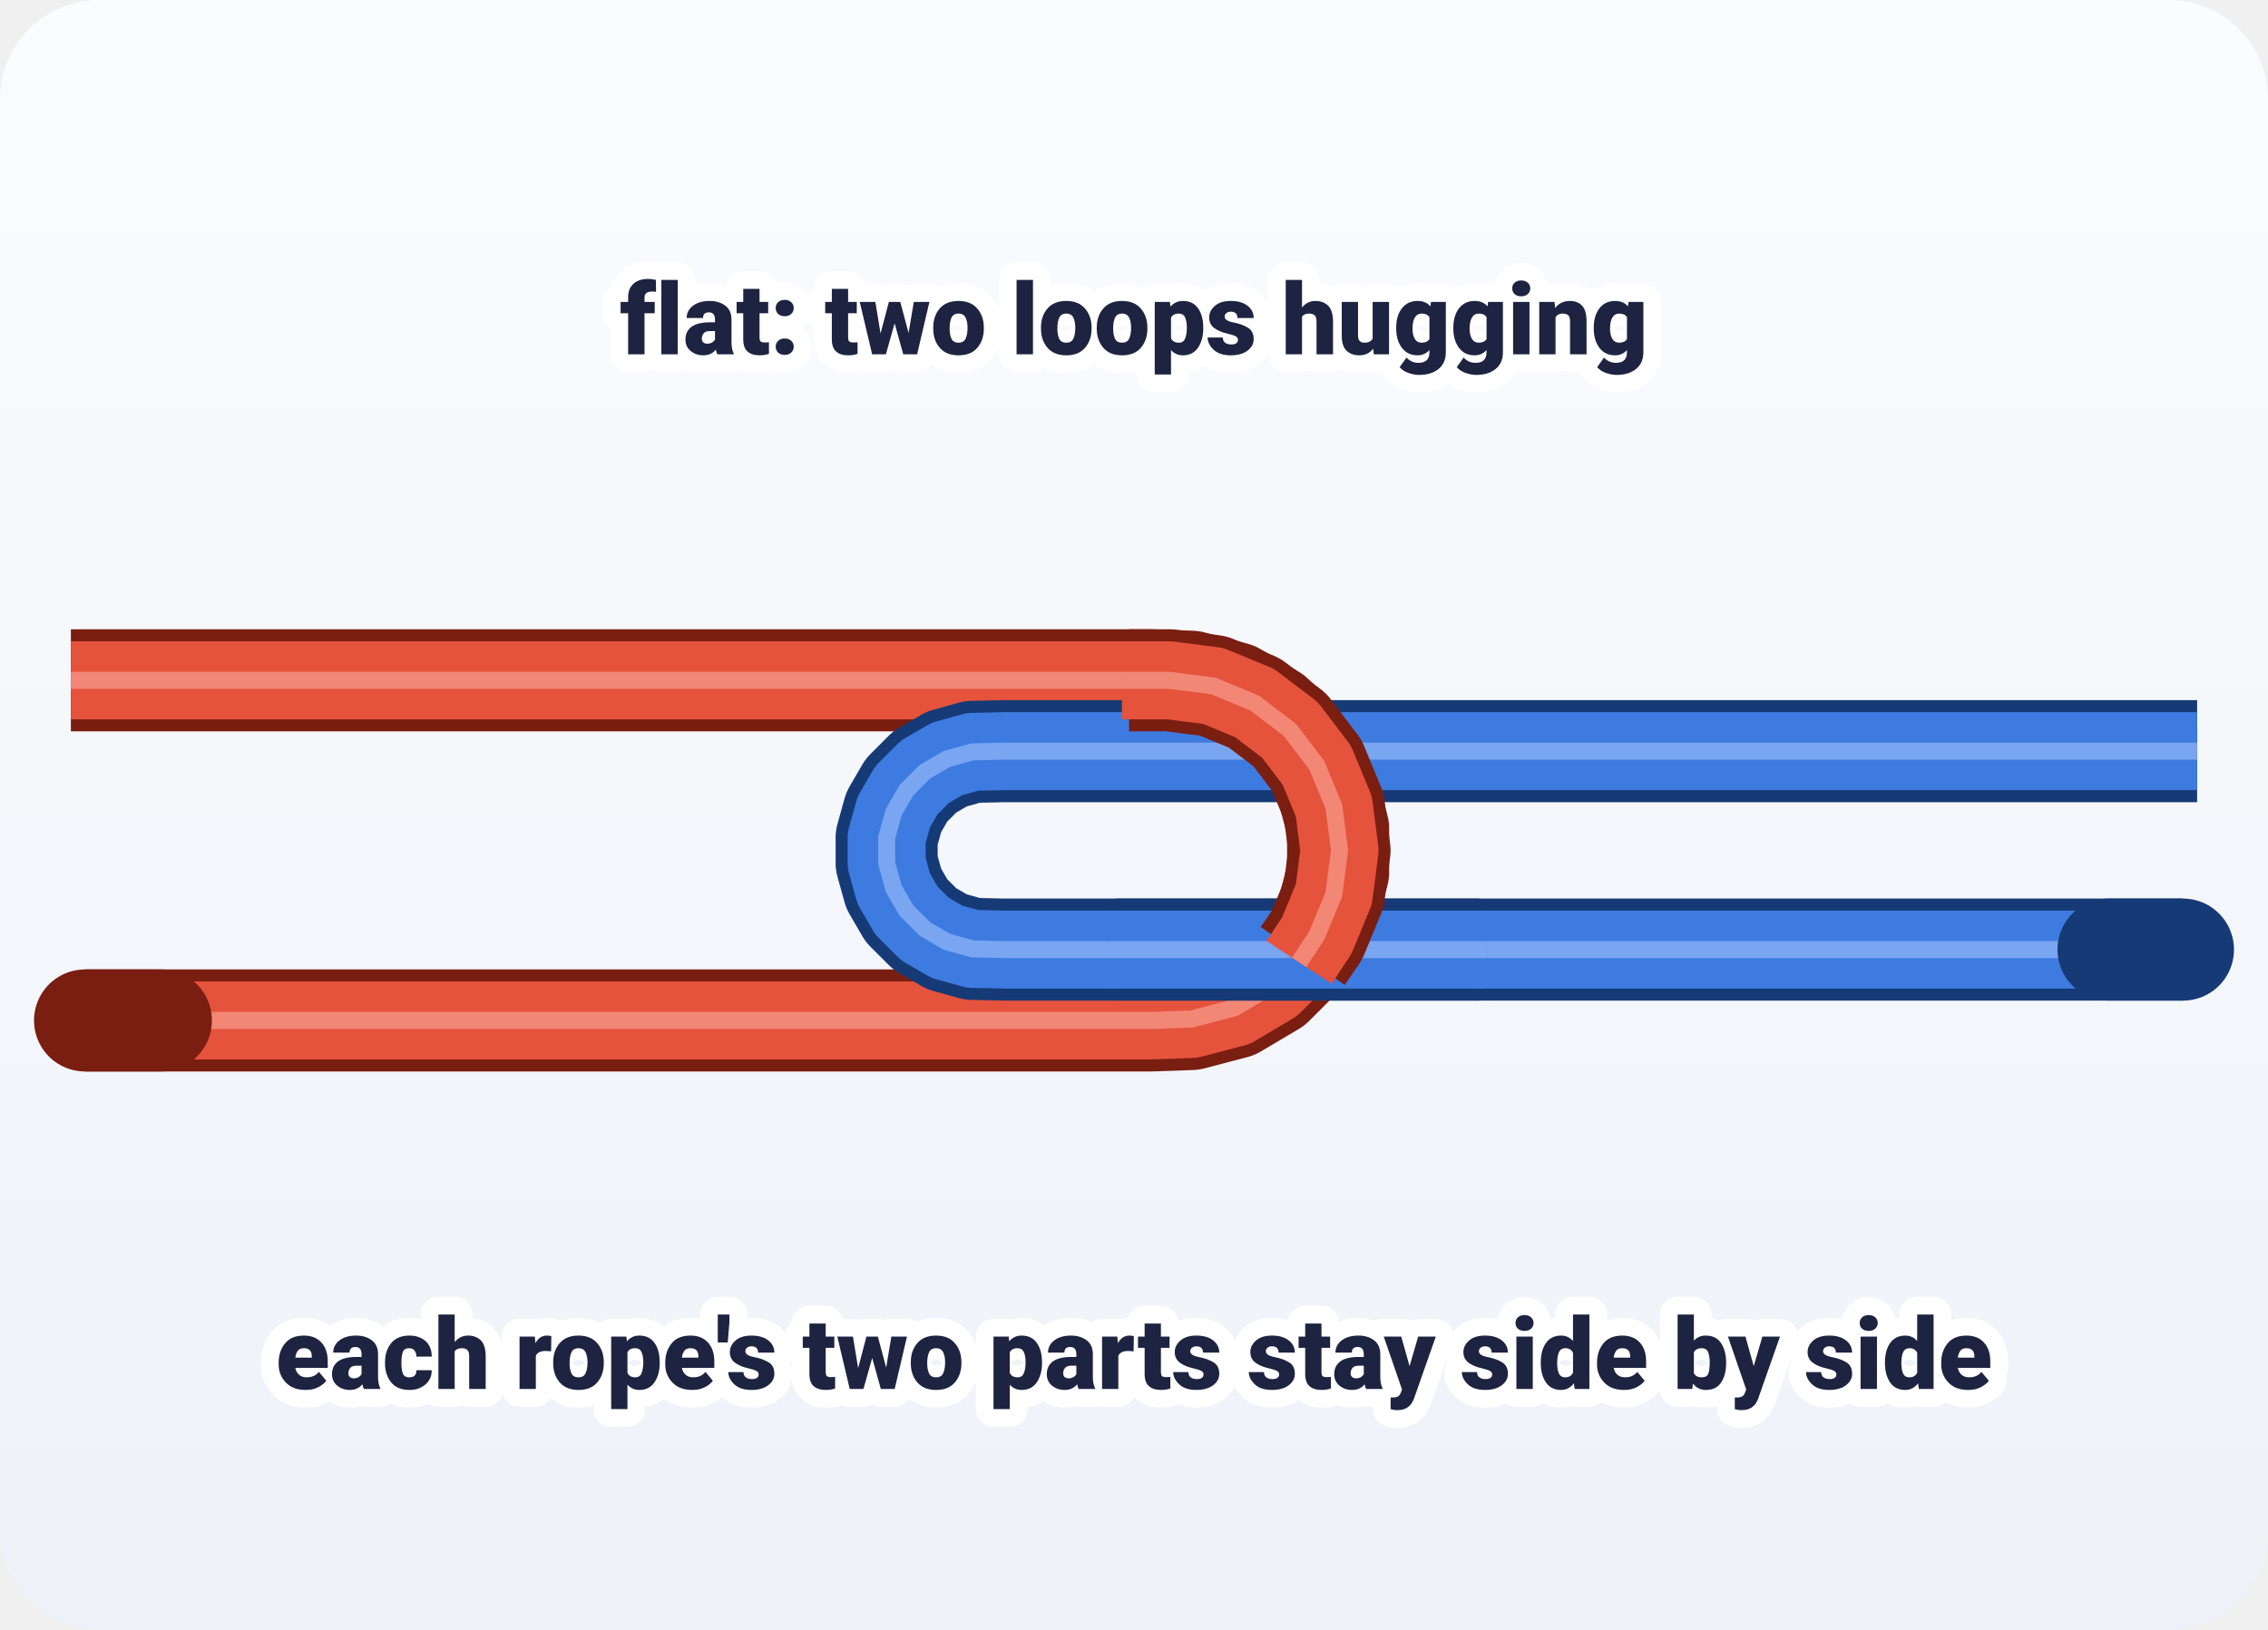
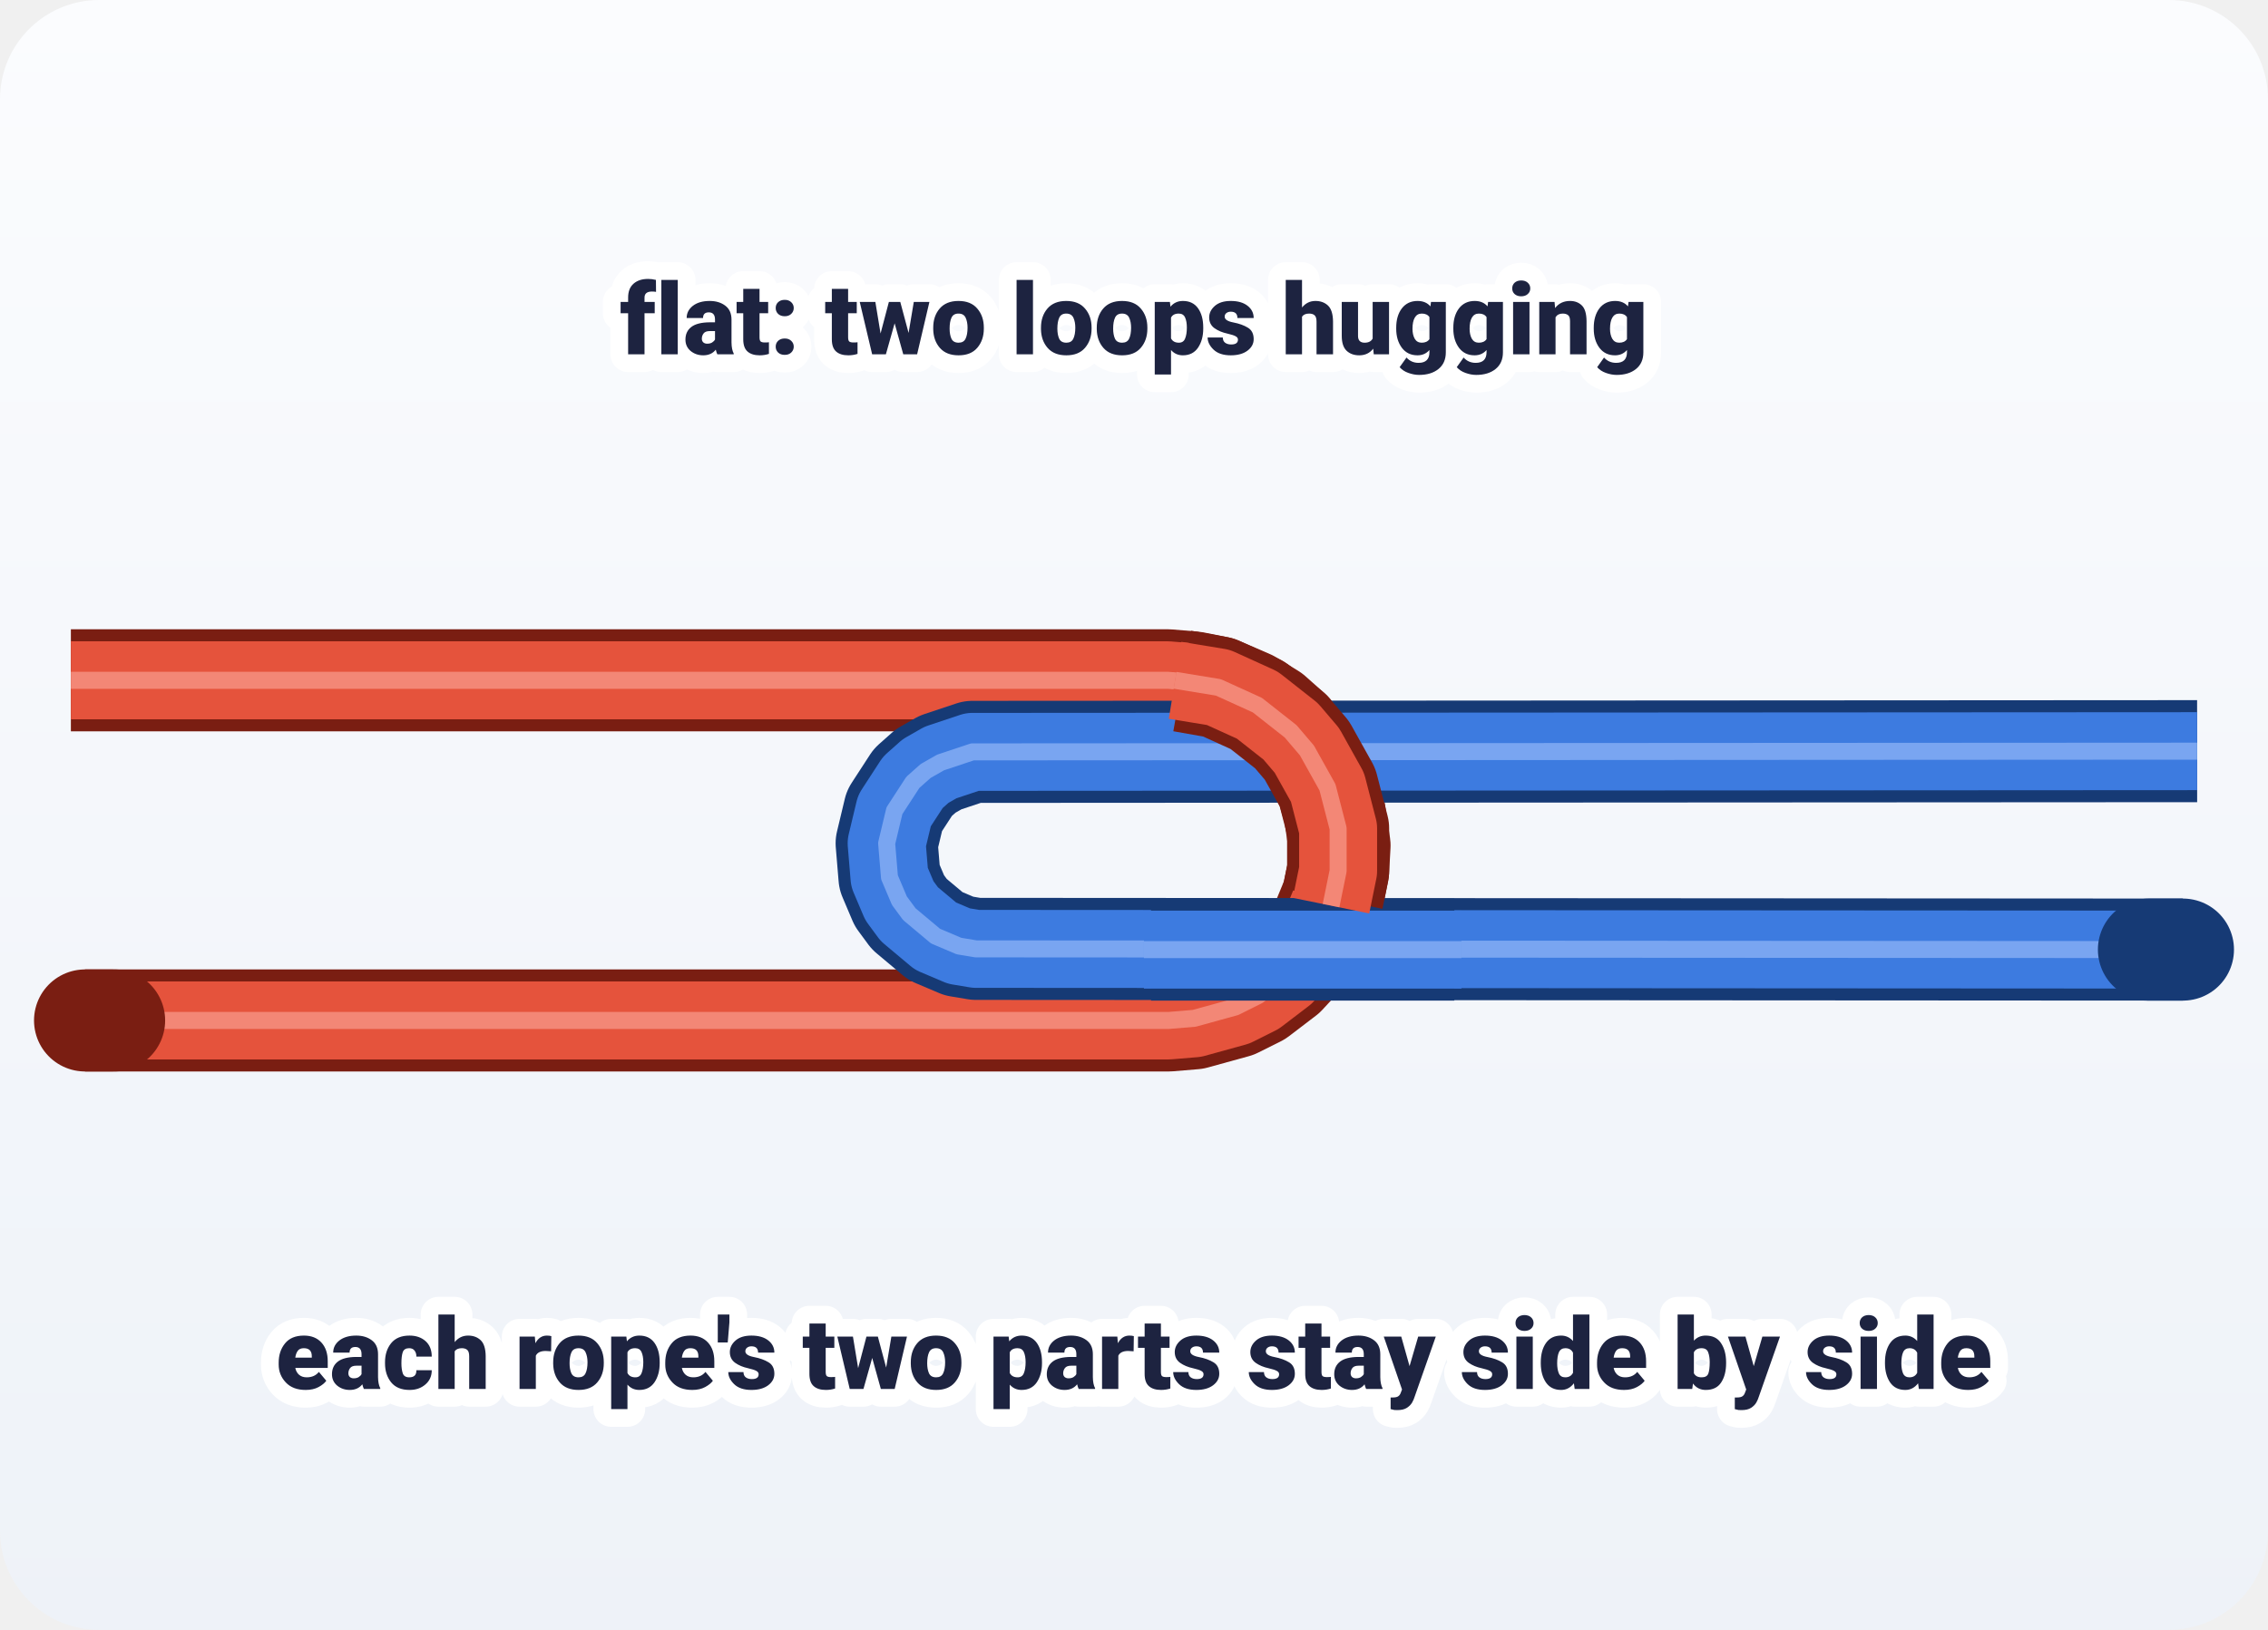
<svg xmlns="http://www.w3.org/2000/svg" viewBox="0 0 320 230" role="img" aria-label="Square knot finished: two interlocking loops lying flat">
  <defs>
    <marker id="ah" viewBox="0 0 10 10" refX="7" refY="5" markerWidth="5" markerHeight="5" orient="auto-start-reverse">
      <path d="M0 0 L10 5 L0 10 z" fill="#1d2340" />
    </marker>
    <style>.lb{font:800 14px system-ui,-apple-system,"Segoe UI",Roboto,sans-serif;fill:#1d2340;paint-order:stroke;stroke:#fff;stroke-width:5px;stroke-linejoin:round}</style>
    <linearGradient id="bg" x1="0" y1="0" x2="0" y2="1">
      <stop offset="0" stop-color="#fbfcfe" />
      <stop offset="1" stop-color="#eef2f8" />
    </linearGradient>
  </defs>
  <rect x="0" y="0" width="320" height="230" rx="14" fill="url(#bg)" />
  <g stroke-linecap="butt" stroke-linejoin="round" fill="none">
-     <path d="M10.0 96.0 15.3 96.0 20.5 96.0 25.8 96.0 31.1 96.0 36.3 96.0 41.6 96.0 46.8 96.0 52.1 96.0 57.4 96.0 62.6 96.0 67.8 96.0 73.0 96.0 78.3 96.0 83.5 96.0 88.7 96.0 93.9 96.0 99.1 96.0 104.3 96.0 109.6 96.0 114.8 96.0 120.0 96.0 125.3 96.0 130.6 96.0 135.9 96.0 141.2 96.0 146.5 96.0 151.8 96.0 157.1 96.0 162.4 96.0 168.1 96.2 174.2 97.8 179.6 101.0 184.0 105.4 187.2 110.8 188.8 116.9 188.8 123.1 187.2 129.2 184.0 134.6 179.6 139.0 174.2 142.2 168.1 143.8 162.4 144.0 157.1 144.0 151.8 144.0 146.5 144.0 141.2 144.0 135.9 144.0 130.6 144.0 125.3 144.0 120.0 144.0 114.8 144.0 109.6 144.0 104.3 144.0 99.1 144.0 93.9 144.0 88.7 144.0 83.5 144.0 78.3 144.0 73.0 144.0 67.8 144.0 62.6 144.0 57.3 144.0 52.0 144.0 46.7 144.0 41.3 144.0 36.0 144.0 30.7 144.0 25.3 144.0 20.0 144.0 14.7 144.0 12.0 144.0" stroke="#7a1e12" stroke-width="14.4" />
+     <path d="M10.0 96.0 164.8 96.0 168.4 96.3 171.9 97.0 176.3 98.9 179.4 100.8 182.1 103.2 185.7 107.9 187.3 111.1 188.3 114.6 189.0 119.3 188.8 122.9 188.1 126.4 185.8 132.0 183.8 134.9 181.3 137.6 177.5 140.5 174.3 142.1 168.5 143.7 164.9 144.0 12.0 144.0" stroke="#7a1e12" stroke-width="14.4" />
    <defs>
-       <path id="p1" d="M10.0 96.0 15.3 96.0 20.5 96.0 25.8 96.0 31.1 96.0 36.3 96.0 41.6 96.0 46.8 96.0 52.1 96.0 57.4 96.0 62.6 96.0 67.8 96.0 73.0 96.0 78.3 96.0 83.5 96.0 88.7 96.0 93.9 96.0 99.1 96.0 104.3 96.0 109.6 96.0 114.8 96.0 120.0 96.0 125.3 96.0 130.6 96.0 135.9 96.0 141.2 96.0 146.5 96.0 151.8 96.0 157.1 96.0 162.4 96.0 168.1 96.2 174.2 97.8 179.6 101.0 184.0 105.4 187.2 110.8 188.8 116.9 188.8 123.1 187.2 129.2 184.0 134.6 179.6 139.0 174.2 142.2 168.1 143.8 162.4 144.0 157.1 144.0 151.8 144.0 146.5 144.0 141.2 144.0 135.9 144.0 130.6 144.0 125.3 144.0 120.0 144.0 114.8 144.0 109.6 144.0 104.3 144.0 99.1 144.0 93.9 144.0 88.7 144.0 83.5 144.0 78.3 144.0 73.0 144.0 67.8 144.0 62.6 144.0 57.3 144.0 52.0 144.0 46.7 144.0 41.3 144.0 36.0 144.0 30.7 144.0 25.3 144.0 20.0 144.0 14.7 144.0 12.0 144.0" />
+       <path id="p1" d="M10.0 96.0 164.8 96.0 168.4 96.3 171.9 97.0 176.3 98.9 179.4 100.8 182.1 103.2 185.7 107.9 187.3 111.1 188.3 114.6 189.0 119.3 188.8 122.9 188.1 126.4 185.8 132.0 183.8 134.9 181.3 137.6 177.5 140.5 174.3 142.1 168.5 143.7 164.9 144.0 12.0 144.0" />
    </defs>
    <use href="#p1" stroke="#e5533c" stroke-width="11.0" />
    <use href="#p1" stroke="#ffb3a6" stroke-width="2.4" stroke-opacity=".55" />
-     <line x1="22.7" y1="144.0" x2="12.0" y2="144.0" stroke="#7a1e12" stroke-width="14.4" stroke-linecap="round" />
-     <path d="M310.0 106.0 304.8 106.0 299.6 106.0 294.3 106.0 289.1 106.0 283.9 106.0 278.7 106.0 273.5 106.0 268.3 106.0 263.0 106.0 257.8 106.0 252.6 106.0 247.4 106.0 242.2 106.0 237.0 106.0 231.7 106.0 226.5 106.0 221.3 106.0 216.1 106.0 210.9 106.0 205.7 106.0 200.4 106.0 195.2 106.0 190.0 106.0 184.6 106.0 179.3 106.0 173.9 106.0 168.5 106.0 163.2 106.0 157.8 106.0 152.4 106.0 147.1 106.0 141.7 106.0 137.2 106.1 133.6 107.1 130.5 108.9 127.9 111.5 126.1 114.6 125.1 118.2 125.1 121.8 126.1 125.4 127.9 128.5 130.5 131.1 133.6 132.9 137.2 133.9 141.7 134.0 147.1 134.0 152.4 134.0 157.8 134.0 163.2 134.0 168.5 134.0 173.9 134.0 179.3 134.0 184.6 134.0 190.0 134.0 195.2 134.0 200.4 134.0 205.7 134.0 210.9 134.0 216.1 134.0 221.3 134.0 226.5 134.0 231.7 134.0 237.0 134.0 242.2 134.0 247.4 134.0 252.6 134.0 257.9 134.0 263.2 134.0 268.5 134.0 273.7 134.0 279.0 134.0 284.3 134.0 289.5 134.0 294.8 134.0 300.1 134.0 305.4 134.0 308.0 134.0" stroke="#163a75" stroke-width="14.4" />
+     <line x1="16.1" y1="144.0" x2="12.0" y2="144.0" stroke="#7a1e12" stroke-width="14.4" stroke-linecap="round" />
+     <path d="M310.0 106.0 137.2 106.1 132.7 107.6 130.6 108.8 128.8 110.4 126.2 114.4 125.1 119.0 125.5 123.8 126.9 127.1 128.3 129.0 132.0 132.1 135.3 133.5 137.7 133.9 308.0 134.0" stroke="#163a75" stroke-width="14.4" />
    <defs>
-       <path id="p2" d="M310.0 106.0 304.8 106.0 299.6 106.0 294.3 106.0 289.1 106.0 283.9 106.0 278.7 106.0 273.5 106.0 268.3 106.0 263.0 106.0 257.8 106.0 252.6 106.0 247.4 106.0 242.2 106.0 237.0 106.0 231.7 106.0 226.5 106.0 221.3 106.0 216.1 106.0 210.9 106.0 205.7 106.0 200.4 106.0 195.2 106.0 190.0 106.0 184.6 106.0 179.3 106.0 173.9 106.0 168.5 106.0 163.2 106.0 157.8 106.0 152.4 106.0 147.1 106.0 141.7 106.0 137.2 106.1 133.6 107.1 130.5 108.9 127.9 111.5 126.1 114.6 125.1 118.2 125.1 121.8 126.1 125.4 127.9 128.5 130.5 131.1 133.6 132.9 137.2 133.9 141.7 134.0 147.1 134.0 152.4 134.0 157.8 134.0 163.2 134.0 168.5 134.0 173.9 134.0 179.3 134.0 184.6 134.0 190.0 134.0 195.2 134.0 200.4 134.0 205.7 134.0 210.9 134.0 216.1 134.0 221.3 134.0 226.5 134.0 231.7 134.0 237.0 134.0 242.2 134.0 247.4 134.0 252.6 134.0 257.9 134.0 263.2 134.0 268.5 134.0 273.7 134.0 279.0 134.0 284.3 134.0 289.5 134.0 294.8 134.0 300.1 134.0 305.4 134.0 308.0 134.0" />
+       <path id="p2" d="M310.0 106.0 137.2 106.1 132.7 107.6 130.6 108.8 128.8 110.4 126.2 114.4 125.1 119.0 125.5 123.8 126.9 127.1 128.3 129.0 132.0 132.1 135.3 133.5 137.7 133.9 308.0 134.0" />
    </defs>
    <use href="#p2" stroke="#3d7be0" stroke-width="11.0" />
    <use href="#p2" stroke="#a9c8ff" stroke-width="2.4" stroke-opacity=".55" />
-     <line x1="297.5" y1="134.0" x2="308.0" y2="134.0" stroke="#163a75" stroke-width="14.4" stroke-linecap="round" />
-     <path d="M157.4 134.0 163.2 134.0 168.5 134.0 173.9 134.0 179.3 134.0 184.6 134.0 190.0 134.0 195.2 134.0 200.4 134.0 205.7 134.0 208.7 134.0" stroke="#163a75" stroke-width="14.4" />
+     <line x1="303.2" y1="134.0" x2="308.0" y2="134.0" stroke="#163a75" stroke-width="14.4" stroke-linecap="round" />
+     <path d="M162.4 134.0 205.2 134.0" stroke="#163a75" stroke-width="14.4" />
    <defs>
-       <path id="p3" d="M156.4 134.0 163.2 134.0 168.5 134.0 173.9 134.0 179.3 134.0 184.6 134.0 190.0 134.0 195.2 134.0 200.4 134.0 205.7 134.0 209.7 134.0" />
+       <path id="p3" d="M161.4 134.0 206.2 134.0" />
    </defs>
    <use href="#p3" stroke="#3d7be0" stroke-width="11.0" />
    <use href="#p3" stroke="#a9c8ff" stroke-width="2.4" stroke-opacity=".55" />
-     <path d="M159.3 96.0 165.0 96.0 171.2 96.8 177.0 99.2 182.0 103.0 185.8 108.0 188.2 113.8 189.0 120.0 188.2 126.2 185.8 132.0 183.8 134.9" stroke="#7a1e12" stroke-width="14.4" />
+     <path d="M166.8 96.1 171.9 97.0 177.4 99.5 182.1 103.2 184.4 105.9 187.3 111.1 188.8 116.9 188.8 122.9 188.0 126.8" stroke="#7a1e12" stroke-width="14.4" />
    <defs>
-       <path id="p4" d="M158.3 96.0 165.0 96.0 171.2 96.8 177.0 99.2 182.0 103.0 185.8 108.0 188.2 113.8 189.0 120.0 188.2 126.2 185.8 132.0 183.3 135.8" />
+       <path id="p4" d="M165.8 96.0 171.9 97.0 177.4 99.5 182.1 103.2 184.4 105.9 187.3 111.1 188.8 116.9 188.8 122.9 187.8 127.8" />
    </defs>
    <use href="#p4" stroke="#e5533c" stroke-width="11.0" />
    <use href="#p4" stroke="#ffb3a6" stroke-width="2.4" stroke-opacity=".55" />
  </g>
  <text x="160" y="50" text-anchor="middle" class="lb">flat: two loops hugging</text>
  <text x="160" y="196" text-anchor="middle" class="lb">each rope's two parts stay side by side</text>
</svg>
